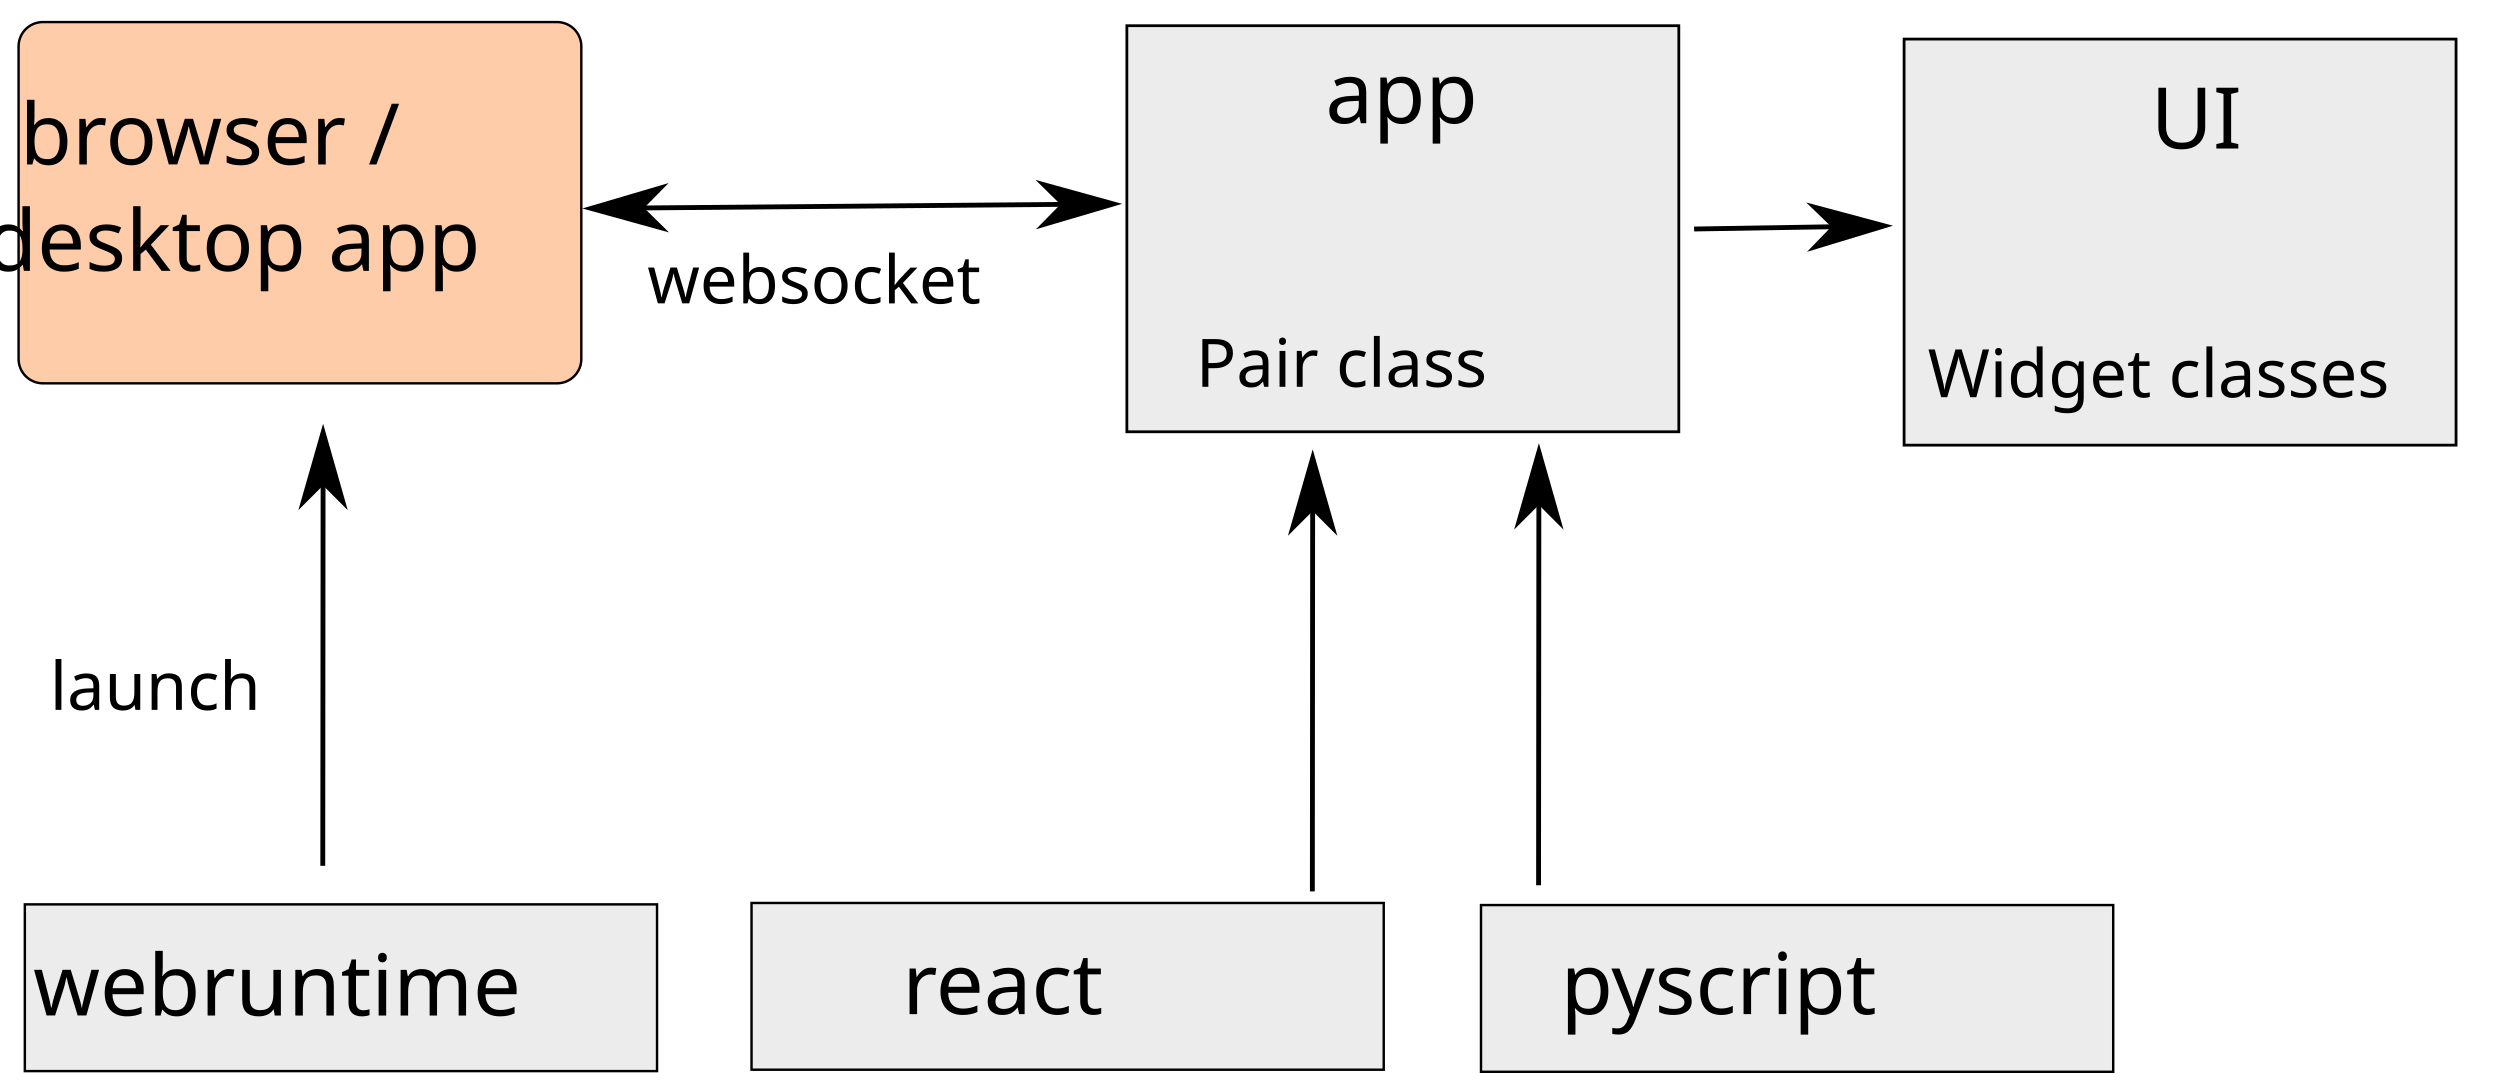
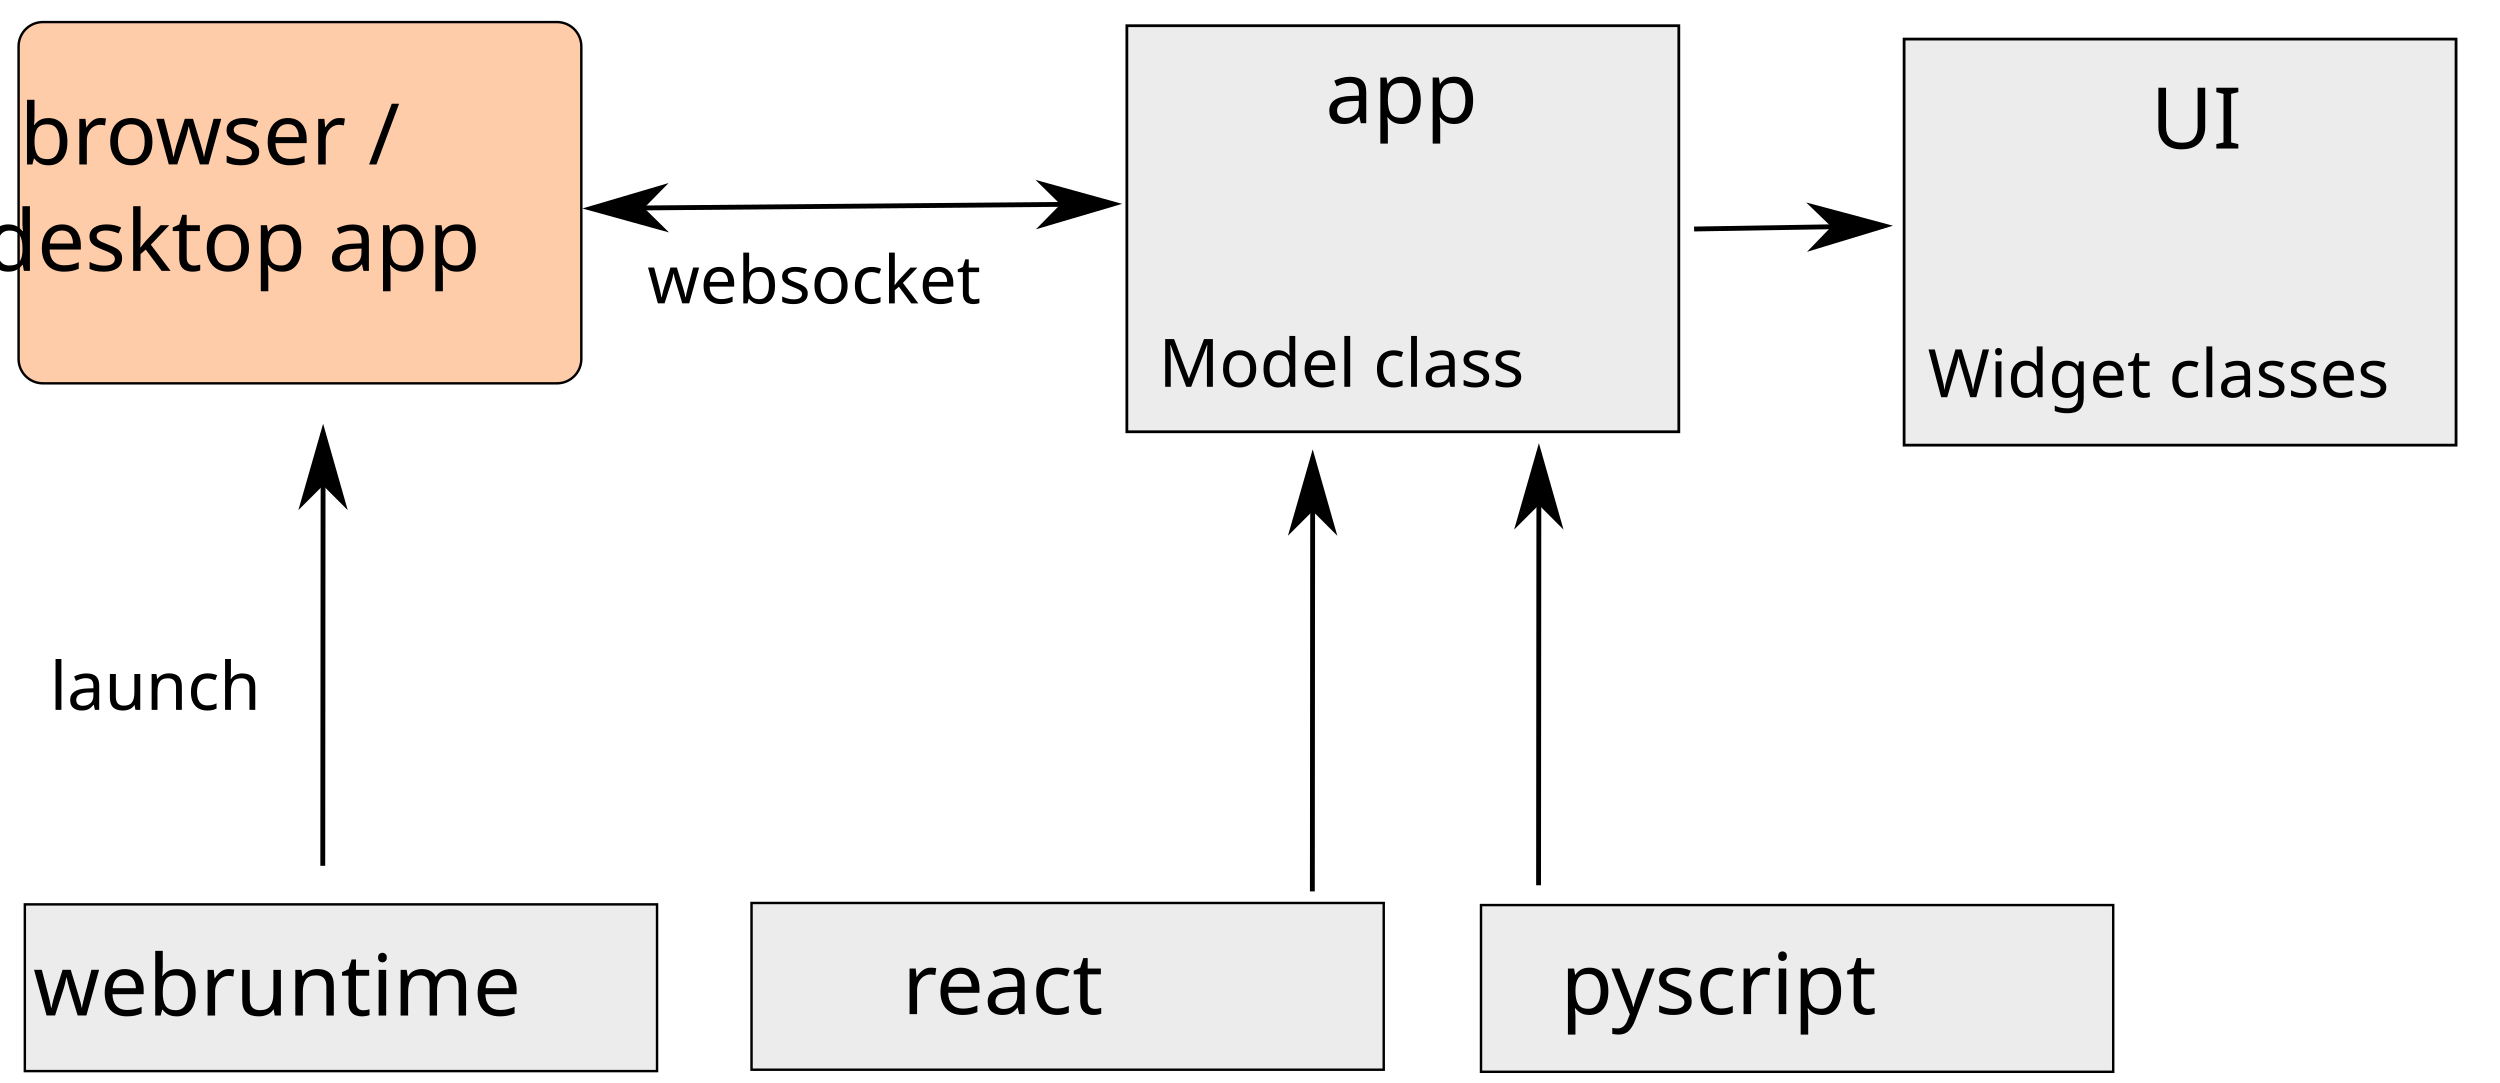
<svg xmlns="http://www.w3.org/2000/svg" width="1028.143" height="445.286" id="svg2" version="1.1">
  <defs id="defs4">
    <marker orient="auto" refY="0" refX="0" id="Arrow1Lstart" style="overflow:visible">
      <path id="path4237" d="M 0,0 5,-5 -12.5,0 5,5 0,0 Z" style="fill-rule:evenodd;stroke:#000000;stroke-width:1pt" transform="matrix(0.8,0,0,0.8,10,0)" />
    </marker>
    <marker orient="auto" refY="0" refX="0" id="Arrow1Lend" style="overflow:visible">
      <path id="path4240" d="M 0,0 5,-5 -12.5,0 5,5 0,0 Z" style="fill-rule:evenodd;stroke:#000000;stroke-width:1pt" transform="matrix(-0.8,0,0,-0.8,-10,0)" />
    </marker>
    <marker orient="auto" refY="0" refX="0" id="Arrow1Lend-9" style="overflow:visible">
      <path id="path4240-6" d="M 0,0 5,-5 -12.5,0 5,5 0,0 Z" style="fill-rule:evenodd;stroke:#000000;stroke-width:1pt" transform="matrix(-0.8,0,0,-0.8,-10,0)" />
    </marker>
    <marker orient="auto" refY="0" refX="0" id="Arrow1Lend-3" style="overflow:visible">
      <path id="path4240-0" d="M 0,0 5,-5 -12.5,0 5,5 0,0 Z" style="fill-rule:evenodd;stroke:#000000;stroke-width:1pt" transform="matrix(-0.8,0,0,-0.8,-10,0)" />
    </marker>
    <marker orient="auto" refY="0" refX="0" id="Arrow1Lend-8" style="overflow:visible">
      <path id="path4240-4" d="M 0,0 5,-5 -12.5,0 5,5 0,0 Z" style="fill-rule:evenodd;stroke:#000000;stroke-width:1pt" transform="matrix(-0.8,0,0,-0.8,-10,0)" />
    </marker>
    <marker orient="auto" refY="0" refX="0" id="Arrow1Lend-2" style="overflow:visible">
      <path id="path4240-5" d="M 0,0 5,-5 -12.5,0 5,5 0,0 Z" style="fill-rule:evenodd;stroke:#000000;stroke-width:1pt" transform="matrix(-0.8,0,0,-0.8,-10,0)" />
    </marker>
    <marker orient="auto" refY="0" refX="0" id="Arrow1Lend-0" style="overflow:visible">
      <path id="path4240-8" d="M 0,0 5,-5 -12.5,0 5,5 0,0 Z" style="fill-rule:evenodd;stroke:#000000;stroke-width:1pt" transform="matrix(-0.8,0,0,-0.8,-10,0)" />
    </marker>
    <marker orient="auto" refY="0" refX="0" id="Arrow1Lend-87" style="overflow:visible">
      <path id="path4240-08" d="M 0,0 5,-5 -12.5,0 5,5 0,0 Z" style="fill-rule:evenodd;stroke:#000000;stroke-width:1pt" transform="matrix(-0.8,0,0,-0.8,-10,0)" />
    </marker>
    <marker orient="auto" refY="0" refX="0" id="Arrow1Lend-1" style="overflow:visible">
      <path id="path4240-1" d="M 0,0 5,-5 -12.5,0 5,5 0,0 Z" style="fill-rule:evenodd;stroke:#000000;stroke-width:1pt" transform="matrix(-0.8,0,0,-0.8,-10,0)" />
    </marker>
    <marker orient="auto" refY="0" refX="0" id="Arrow1Lend-5" style="overflow:visible">
      <path id="path4240-7" d="M 0,0 5,-5 -12.5,0 5,5 0,0 Z" style="fill-rule:evenodd;stroke:#000000;stroke-width:1pt" transform="matrix(-0.8,0,0,-0.8,-10,0)" />
    </marker>
  </defs>
  <g id="layer1" transform="translate(-13.78571,-321.8621)">
    <rect style="fill:#ececec;stroke:#000000;stroke-width:1.146;stroke-opacity:1" id="rect3813-2" width="226.997" height="166.997" x="796.859" y="337.935" />
    <rect style="fill:#ececec;fill-rule:evenodd;stroke:#000000;stroke-width:1px;stroke-linecap:butt;stroke-linejoin:miter;stroke-opacity:1" id="rect2985" width="260" height="68.571" x="24" y="693.791" />
    <text xml:space="preserve" style="font-style:normal;font-weight:normal;font-size:40px;line-height:125%;font-family:Sans;text-align:center;letter-spacing:0px;word-spacing:0px;text-anchor:middle;fill:#000000;fill-opacity:1;stroke:none" x="153.72" y="739.505" id="text2987">
      <tspan id="tspan2989" x="153.72" y="739.505" style="font-size:35px">webruntime</tspan>
    </text>
    <rect style="fill:#ececec;fill-rule:evenodd;stroke:#000000;stroke-width:1px;stroke-linecap:butt;stroke-linejoin:miter;stroke-opacity:1" id="rect2985-0" width="260" height="68.571" x="322.857" y="693.219" />
    <text xml:space="preserve" style="font-style:normal;font-weight:normal;font-size:40px;line-height:125%;font-family:Sans;text-align:center;letter-spacing:0px;word-spacing:0px;text-anchor:middle;fill:#000000;fill-opacity:1;stroke:none" x="452.164" y="738.934" id="text2987-1">
      <tspan id="tspan2989-3" x="452.164" y="738.934" style="font-size:35px">react</tspan>
    </text>
    <rect style="fill:#ececec;fill-rule:evenodd;stroke:#000000;stroke-width:1px;stroke-linecap:butt;stroke-linejoin:miter;stroke-opacity:1" id="rect2985-0-0" width="260" height="68.571" x="622.857" y="694.076" />
    <text xml:space="preserve" style="font-style:normal;font-weight:normal;font-size:40px;line-height:125%;font-family:Sans;text-align:center;letter-spacing:0px;word-spacing:0px;text-anchor:middle;fill:#000000;fill-opacity:1;stroke:none" x="746.579" y="738.934" id="text2987-1-4">
      <tspan id="tspan2989-3-7" x="746.579" y="738.934" style="font-size:35px">pyscript</tspan>
    </text>
    <rect style="fill:#ececec;stroke:#000000;stroke-width:1.146;stroke-opacity:1" id="rect3813" width="226.997" height="166.997" x="477.216" y="332.435" />
    <text xml:space="preserve" style="font-style:normal;font-weight:normal;font-size:40px;line-height:125%;font-family:Sans;text-align:center;letter-spacing:0px;word-spacing:0px;text-anchor:middle;fill:#000000;fill-opacity:1;stroke:none" x="591.467" y="480.934" id="text3041">
-       <tspan x="591.467" y="480.934" id="tspan3825" style="font-size:27.5px">Pair class</tspan>
+       <tspan x="591.467" y="480.934" id="tspan3825" style="font-size:27.5px">Model class</tspan>
    </text>
    <rect style="fill:#ffccaa;stroke:#000000;stroke-linejoin:miter;stroke-opacity:1" id="rect3815" width="231.429" height="148.571" x="21.429" y="330.934" rx="10" ry="10" />
    <text xml:space="preserve" style="font-style:normal;font-weight:normal;font-size:40px;line-height:125%;font-family:Sans;text-align:center;letter-spacing:0px;word-spacing:0px;text-anchor:middle;fill:#000000;fill-opacity:1;stroke:none" x="135.465" y="389.505" id="text3817">
      <tspan id="tspan3819" x="141.036" y="389.505" style="font-size:35px">browser / </tspan>
      <tspan x="135.465" y="433.255" id="tspan3821" style="font-size:35px">desktop app</tspan>
    </text>
    <text xml:space="preserve" style="font-style:normal;font-weight:normal;font-size:40px;line-height:125%;font-family:Sans;letter-spacing:0px;word-spacing:0px;fill:#000000;fill-opacity:1;stroke:none" x="34.286" y="613.791" id="text4677">
      <tspan id="tspan4679" x="34.286" y="613.791" style="font-size:27.5px">launch</tspan>
    </text>
    <text xml:space="preserve" style="font-style:normal;font-weight:normal;font-size:40px;line-height:125%;font-family:Sans;letter-spacing:0px;word-spacing:0px;fill:#000000;fill-opacity:1;stroke:none" x="806.571" y="485.219" id="text4685">
      <tspan id="tspan4687" x="806.571" y="485.219" style="font-size:27.5px">Widget classes</tspan>
    </text>
    <path style="fill:none;stroke:#000000;stroke-width:2;stroke-linecap:butt;stroke-linejoin:miter;stroke-miterlimit:4;stroke-dasharray:none;stroke-opacity:1;marker-start:url(#Arrow1Lstart);marker-end:url(#Arrow1Lend)" d="m 257.178,407.566 214.216,-1.837" id="path4689" />
    <text xml:space="preserve" style="font-style:normal;font-weight:normal;font-size:40px;line-height:125%;font-family:Sans;letter-spacing:0px;word-spacing:0px;fill:#000000;fill-opacity:1;stroke:none" x="280" y="446.648" id="text5061">
      <tspan id="tspan5063" x="280" y="446.648" style="font-size:27.5px">websocket</tspan>
    </text>
    <path style="fill:none;stroke:#000000;stroke-width:2;stroke-linecap:butt;stroke-linejoin:miter;stroke-miterlimit:4;stroke-dasharray:none;stroke-opacity:1;marker-start:none;marker-mid:none;marker-end:url(#Arrow1Lend)" d="m 553.503,688.468 0.137,-177.927" id="path3871-9-9" />
    <text xml:space="preserve" style="font-style:normal;font-weight:normal;font-size:40px;line-height:125%;font-family:Sans;letter-spacing:0px;word-spacing:0px;fill:#000000;fill-opacity:1;stroke:none" x="898.286" y="382.934" id="text5124">
      <tspan id="tspan5126" x="898.286" y="382.934" style="font-size:35px">UI</tspan>
    </text>
    <text xml:space="preserve" style="font-style:normal;font-weight:normal;font-size:40px;line-height:125%;font-family:Sans;letter-spacing:0px;word-spacing:0px;fill:#000000;fill-opacity:1;stroke:none" x="558.861" y="372.515" id="text5124-4">
      <tspan id="tspan5126-6" x="558.861" y="372.515" style="font-size:35px">app</tspan>
    </text>
    <path style="fill:none;stroke:#000000;stroke-width:2;stroke-linecap:butt;stroke-linejoin:miter;stroke-miterlimit:4;stroke-dasharray:none;stroke-opacity:1;marker-start:none;marker-mid:none;marker-end:url(#Arrow1Lend-87)" d="m 646.53,685.931 0.137,-177.927" id="path3871-9-9-5" />
    <path style="fill:none;stroke:#000000;stroke-width:2;stroke-linecap:butt;stroke-linejoin:miter;stroke-miterlimit:4;stroke-dasharray:none;stroke-opacity:1;marker-start:none;marker-mid:none;marker-end:url(#Arrow1Lend-1)" d="m 146.53,677.931 0.137,-177.927" id="path3871-9-9-1" />
    <path style="fill:none;stroke:#000000;stroke-width:2;stroke-linecap:butt;stroke-linejoin:miter;stroke-miterlimit:4;stroke-dasharray:none;stroke-opacity:1;marker-start:none;marker-mid:none;marker-end:url(#Arrow1Lend-5)" d="m 710.492,416.042 77.927,-1.291" id="path3871-9-9-8" />
  </g>
</svg>
